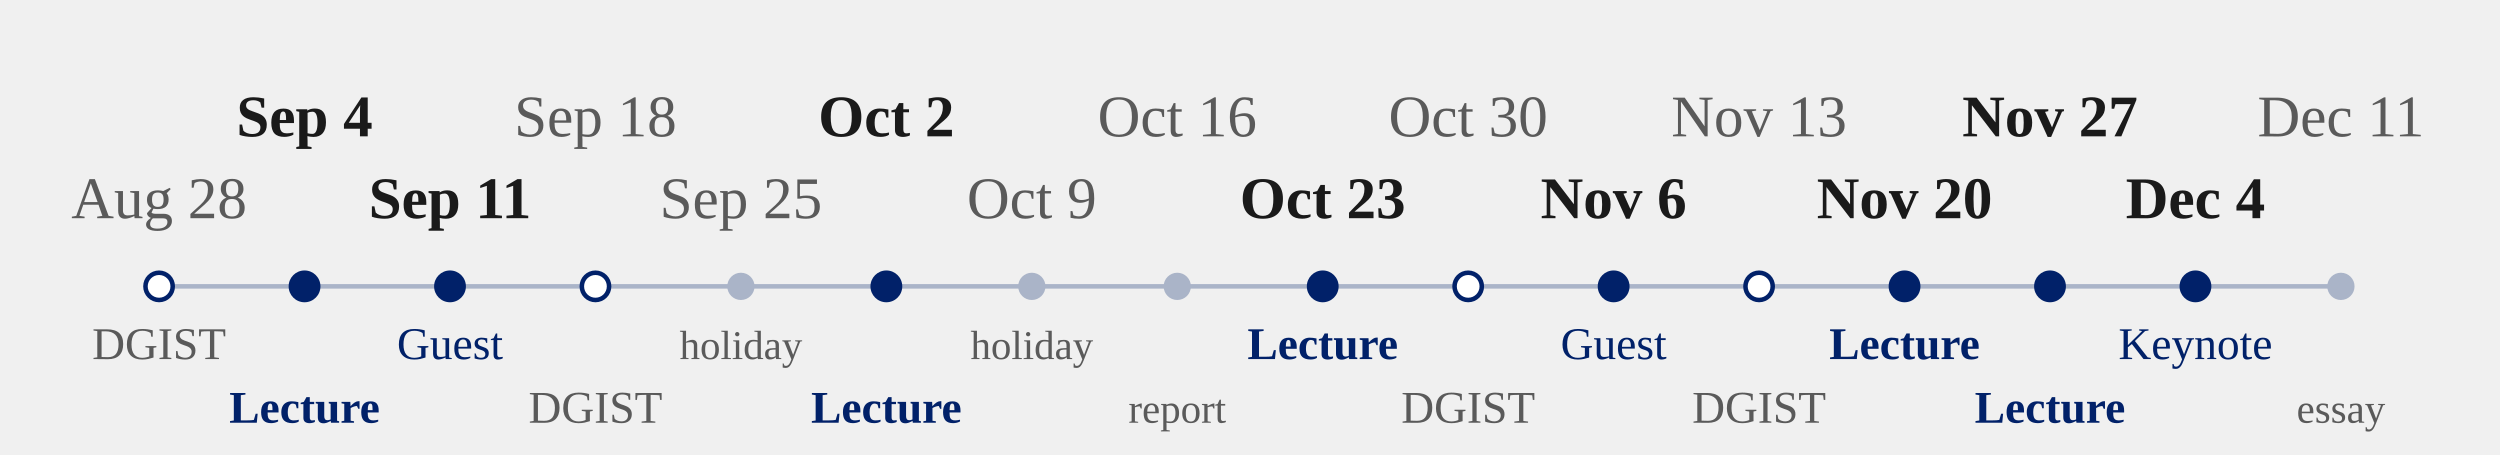
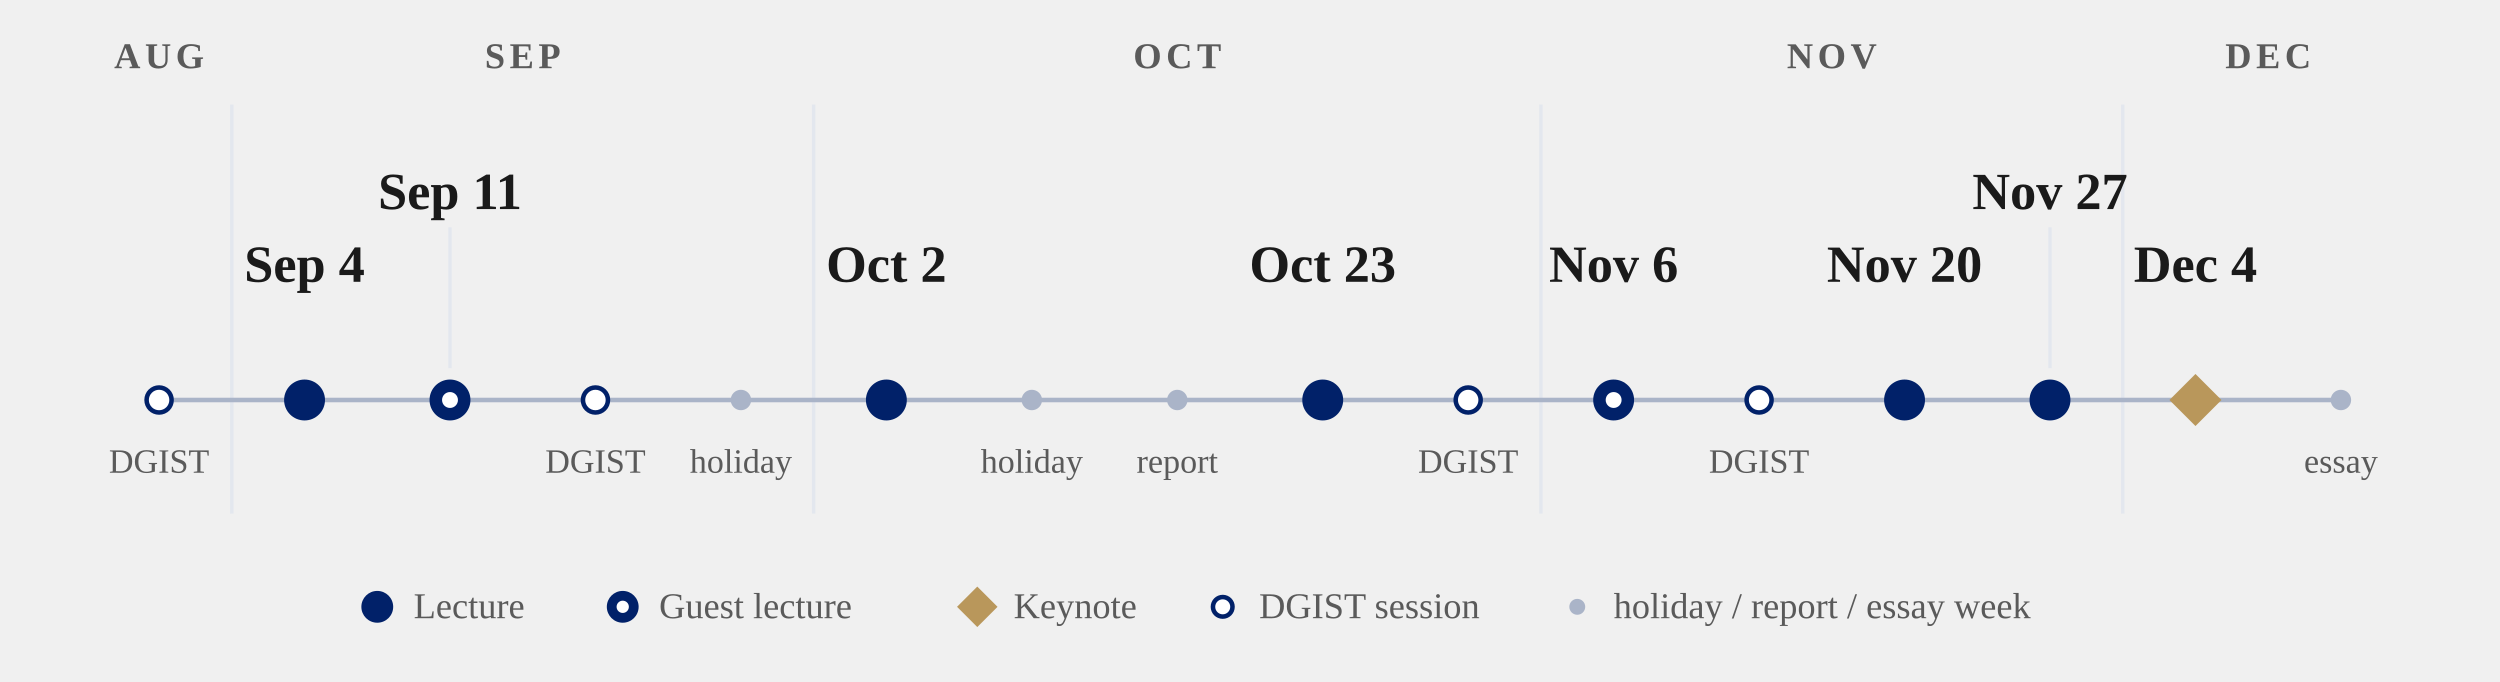
- <svg xmlns="http://www.w3.org/2000/svg" viewBox="0 0 1100 200" class="semester-map-svg" role="img" aria-label="Semester timeline" style="font-family:inherit">
-   <line x1="70.0" y1="126" x2="1030.0" y2="126" stroke="#aab4c8" stroke-width="2" />
-   <circle cx="70.0" cy="126" r="6" fill="#fff" stroke="#012169" stroke-width="2" />
-   <text x="70.0" y="96" font-size="26" font-weight="400" text-anchor="middle" fill="#5a5a5a" class="date">Aug 28</text>
-   <text x="70.0" y="158" font-size="20" text-anchor="middle" fill="#5a5a5a" class="tag">DGIST</text>
-   <circle cx="134.0" cy="126" r="7" fill="#012169" />
-   <text x="134.0" y="60" font-size="26" font-weight="700" text-anchor="middle" fill="#1a1a1a" class="date">Sep 4</text>
-   <text x="134.0" y="186" font-size="20" font-weight="700" text-anchor="middle" fill="#012169" class="tag">Lecture</text>
-   <circle cx="198.0" cy="126" r="7" fill="#012169" />
-   <text x="198.0" y="96" font-size="26" font-weight="700" text-anchor="middle" fill="#1a1a1a" class="date">Sep 11</text>
-   <text x="198.0" y="158" font-size="20" text-anchor="middle" fill="#012169" class="tag">Guest</text>
-   <circle cx="262.0" cy="126" r="6" fill="#fff" stroke="#012169" stroke-width="2" />
-   <text x="262.0" y="60" font-size="26" font-weight="400" text-anchor="middle" fill="#5a5a5a" class="date">Sep 18</text>
-   <text x="262.0" y="186" font-size="20" text-anchor="middle" fill="#5a5a5a" class="tag">DGIST</text>
-   <circle cx="326.0" cy="126" r="6" fill="#aab4c8" />
-   <text x="326.0" y="96" font-size="26" font-weight="400" text-anchor="middle" fill="#5a5a5a" class="date">Sep 25</text>
-   <text x="326.0" y="158" font-size="18" text-anchor="middle" fill="#5a5a5a" class="tag">holiday</text>
-   <circle cx="390.0" cy="126" r="7" fill="#012169" />
-   <text x="390.0" y="60" font-size="26" font-weight="700" text-anchor="middle" fill="#1a1a1a" class="date">Oct 2</text>
-   <text x="390.0" y="186" font-size="20" font-weight="700" text-anchor="middle" fill="#012169" class="tag">Lecture</text>
-   <circle cx="454.0" cy="126" r="6" fill="#aab4c8" />
-   <text x="454.0" y="96" font-size="26" font-weight="400" text-anchor="middle" fill="#5a5a5a" class="date">Oct 9</text>
-   <text x="454.0" y="158" font-size="18" text-anchor="middle" fill="#5a5a5a" class="tag">holiday</text>
-   <circle cx="518.0" cy="126" r="6" fill="#aab4c8" />
-   <text x="518.0" y="60" font-size="26" font-weight="400" text-anchor="middle" fill="#5a5a5a" class="date">Oct 16</text>
-   <text x="518.0" y="186" font-size="18" text-anchor="middle" fill="#5a5a5a" class="tag">report</text>
-   <circle cx="582.0" cy="126" r="7" fill="#012169" />
-   <text x="582.0" y="96" font-size="26" font-weight="700" text-anchor="middle" fill="#1a1a1a" class="date">Oct 23</text>
-   <text x="582.0" y="158" font-size="20" font-weight="700" text-anchor="middle" fill="#012169" class="tag">Lecture</text>
-   <circle cx="646.0" cy="126" r="6" fill="#fff" stroke="#012169" stroke-width="2" />
-   <text x="646.0" y="60" font-size="26" font-weight="400" text-anchor="middle" fill="#5a5a5a" class="date">Oct 30</text>
-   <text x="646.0" y="186" font-size="20" text-anchor="middle" fill="#5a5a5a" class="tag">DGIST</text>
-   <circle cx="710.0" cy="126" r="7" fill="#012169" />
-   <text x="710.0" y="96" font-size="26" font-weight="700" text-anchor="middle" fill="#1a1a1a" class="date">Nov 6</text>
-   <text x="710.0" y="158" font-size="20" text-anchor="middle" fill="#012169" class="tag">Guest</text>
-   <circle cx="774.0" cy="126" r="6" fill="#fff" stroke="#012169" stroke-width="2" />
-   <text x="774.0" y="60" font-size="26" font-weight="400" text-anchor="middle" fill="#5a5a5a" class="date">Nov 13</text>
-   <text x="774.0" y="186" font-size="20" text-anchor="middle" fill="#5a5a5a" class="tag">DGIST</text>
-   <circle cx="838.0" cy="126" r="7" fill="#012169" />
-   <text x="838.0" y="96" font-size="26" font-weight="700" text-anchor="middle" fill="#1a1a1a" class="date">Nov 20</text>
-   <text x="838.0" y="158" font-size="20" font-weight="700" text-anchor="middle" fill="#012169" class="tag">Lecture</text>
-   <circle cx="902.0" cy="126" r="7" fill="#012169" />
-   <text x="902.0" y="60" font-size="26" font-weight="700" text-anchor="middle" fill="#1a1a1a" class="date">Nov 27</text>
-   <text x="902.0" y="186" font-size="20" font-weight="700" text-anchor="middle" fill="#012169" class="tag">Lecture</text>
-   <circle cx="966.0" cy="126" r="7" fill="#012169" />
-   <text x="966.0" y="96" font-size="26" font-weight="700" text-anchor="middle" fill="#1a1a1a" class="date">Dec 4</text>
-   <text x="966.0" y="158" font-size="20" text-anchor="middle" fill="#012169" class="tag">Keynote</text>
-   <circle cx="1030.0" cy="126" r="6" fill="#aab4c8" />
-   <text x="1030.0" y="60" font-size="26" font-weight="400" text-anchor="middle" fill="#5a5a5a" class="date">Dec 11</text>
-   <text x="1030.0" y="186" font-size="18" text-anchor="middle" fill="#5a5a5a" class="tag">essay</text>
+ <svg xmlns="http://www.w3.org/2000/svg" viewBox="0 0 1100 300" class="semester-map-svg" role="img" aria-label="Semester timeline" style="font-family:inherit">
+   <text x="70.0" y="30" font-size="16" font-weight="600" letter-spacing="2" text-anchor="middle" fill="#5a5a5a" class="month">AUG</text>
+   <text x="230.0" y="30" font-size="16" font-weight="600" letter-spacing="2" text-anchor="middle" fill="#5a5a5a" class="month">SEP</text>
+   <text x="518.0" y="30" font-size="16" font-weight="600" letter-spacing="2" text-anchor="middle" fill="#5a5a5a" class="month">OCT</text>
+   <text x="806.0" y="30" font-size="16" font-weight="600" letter-spacing="2" text-anchor="middle" fill="#5a5a5a" class="month">NOV</text>
+   <text x="998.0" y="30" font-size="16" font-weight="600" letter-spacing="2" text-anchor="middle" fill="#5a5a5a" class="month">DEC</text>
+   <line x1="102.0" y1="46" x2="102.0" y2="226" stroke="#e3e7ee" stroke-width="1.5" class="month-rule" />
+   <line x1="358.0" y1="46" x2="358.0" y2="226" stroke="#e3e7ee" stroke-width="1.5" class="month-rule" />
+   <line x1="678.0" y1="46" x2="678.0" y2="226" stroke="#e3e7ee" stroke-width="1.5" class="month-rule" />
+   <line x1="934.0" y1="46" x2="934.0" y2="226" stroke="#e3e7ee" stroke-width="1.5" class="month-rule" />
+   <line x1="70.0" y1="176" x2="1030.0" y2="176" stroke="#aab4c8" stroke-width="2" class="baseline" />
+   <circle class="dot" cx="70.0" cy="176" r="5.5" fill="#fff" stroke="#012169" stroke-width="2" />
+   <text x="70.0" y="208" font-size="15" text-anchor="middle" fill="#5a5a5a" class="tag">DGIST</text>
+   <circle class="dot" cx="134.0" cy="176" r="9.0" fill="#012169" />
+   <text x="134.0" y="124" font-size="23" font-weight="700" text-anchor="middle" fill="#1a1a1a" class="date">Sep 4</text>
+   <circle class="dot" cx="198.0" cy="176" r="9.0" fill="#012169" />
+   <circle cx="198.0" cy="176" r="3.5" fill="#fff" />
+   <line x1="198.0" y1="100" x2="198.0" y2="162" stroke="#e3e7ee" stroke-width="1.5" class="date-rule" />
+   <text x="198.0" y="92" font-size="23" font-weight="700" text-anchor="middle" fill="#1a1a1a" class="date">Sep 11</text>
+   <circle class="dot" cx="262.0" cy="176" r="5.5" fill="#fff" stroke="#012169" stroke-width="2" />
+   <text x="262.0" y="208" font-size="15" text-anchor="middle" fill="#5a5a5a" class="tag">DGIST</text>
+   <circle class="dot" cx="326.0" cy="176" r="4.5" fill="#aab4c8" />
+   <text x="326.0" y="208" font-size="15" text-anchor="middle" fill="#5a5a5a" class="tag">holiday</text>
+   <circle class="dot" cx="390.0" cy="176" r="9.0" fill="#012169" />
+   <text x="390.0" y="124" font-size="23" font-weight="700" text-anchor="middle" fill="#1a1a1a" class="date">Oct 2</text>
+   <circle class="dot" cx="454.0" cy="176" r="4.5" fill="#aab4c8" />
+   <text x="454.0" y="208" font-size="15" text-anchor="middle" fill="#5a5a5a" class="tag">holiday</text>
+   <circle class="dot" cx="518.0" cy="176" r="4.5" fill="#aab4c8" />
+   <text x="518.0" y="208" font-size="15" text-anchor="middle" fill="#5a5a5a" class="tag">report</text>
+   <circle class="dot" cx="582.0" cy="176" r="9.0" fill="#012169" />
+   <text x="582.0" y="124" font-size="23" font-weight="700" text-anchor="middle" fill="#1a1a1a" class="date">Oct 23</text>
+   <circle class="dot" cx="646.0" cy="176" r="5.5" fill="#fff" stroke="#012169" stroke-width="2" />
+   <text x="646.0" y="208" font-size="15" text-anchor="middle" fill="#5a5a5a" class="tag">DGIST</text>
+   <circle class="dot" cx="710.0" cy="176" r="9.0" fill="#012169" />
+   <circle cx="710.0" cy="176" r="3.5" fill="#fff" />
+   <text x="710.0" y="124" font-size="23" font-weight="700" text-anchor="middle" fill="#1a1a1a" class="date">Nov 6</text>
+   <circle class="dot" cx="774.0" cy="176" r="5.5" fill="#fff" stroke="#012169" stroke-width="2" />
+   <text x="774.0" y="208" font-size="15" text-anchor="middle" fill="#5a5a5a" class="tag">DGIST</text>
+   <circle class="dot" cx="838.0" cy="176" r="9.0" fill="#012169" />
+   <text x="838.0" y="124" font-size="23" font-weight="700" text-anchor="middle" fill="#1a1a1a" class="date">Nov 20</text>
+   <circle class="dot" cx="902.0" cy="176" r="9.0" fill="#012169" />
+   <line x1="902.0" y1="100" x2="902.0" y2="162" stroke="#e3e7ee" stroke-width="1.5" class="date-rule" />
+   <text x="902.0" y="92" font-size="23" font-weight="700" text-anchor="middle" fill="#1a1a1a" class="date">Nov 27</text>
+   <rect class="dot" x="957.9" y="167.9" width="16.2" height="16.2" fill="#B9975B" transform="rotate(45 966.0 176)" />
+   <text x="966.0" y="124" font-size="23" font-weight="700" text-anchor="middle" fill="#1a1a1a" class="date">Dec 4</text>
+   <circle class="dot" cx="1030.0" cy="176" r="4.5" fill="#aab4c8" />
+   <text x="1030.0" y="208" font-size="15" text-anchor="middle" fill="#5a5a5a" class="tag">essay</text>
+   <circle cx="166.0" cy="267" r="7.0" fill="#012169" />
+   <text x="182.0" y="272" font-size="16" fill="#5a5a5a" class="legend">Lecture</text>
+   <circle cx="274.0" cy="267" r="7.0" fill="#012169" />
+   <circle cx="274.0" cy="267" r="2.7" fill="#fff" />
+   <text x="290.0" y="272" font-size="16" fill="#5a5a5a" class="legend">Guest lecture</text>
+   <rect x="423.7" y="260.7" width="12.6" height="12.6" fill="#B9975B" transform="rotate(45 430.0 267)" />
+   <text x="446.0" y="272" font-size="16" fill="#5a5a5a" class="legend">Keynote</text>
+   <circle cx="538.0" cy="267" r="4.3" fill="#fff" stroke="#012169" stroke-width="2" />
+   <text x="554.0" y="272" font-size="16" fill="#5a5a5a" class="legend">DGIST session</text>
+   <circle cx="694.0" cy="267" r="3.5" fill="#aab4c8" />
+   <text x="710.0" y="272" font-size="16" fill="#5a5a5a" class="legend">holiday / report / essay week</text>
</svg>
